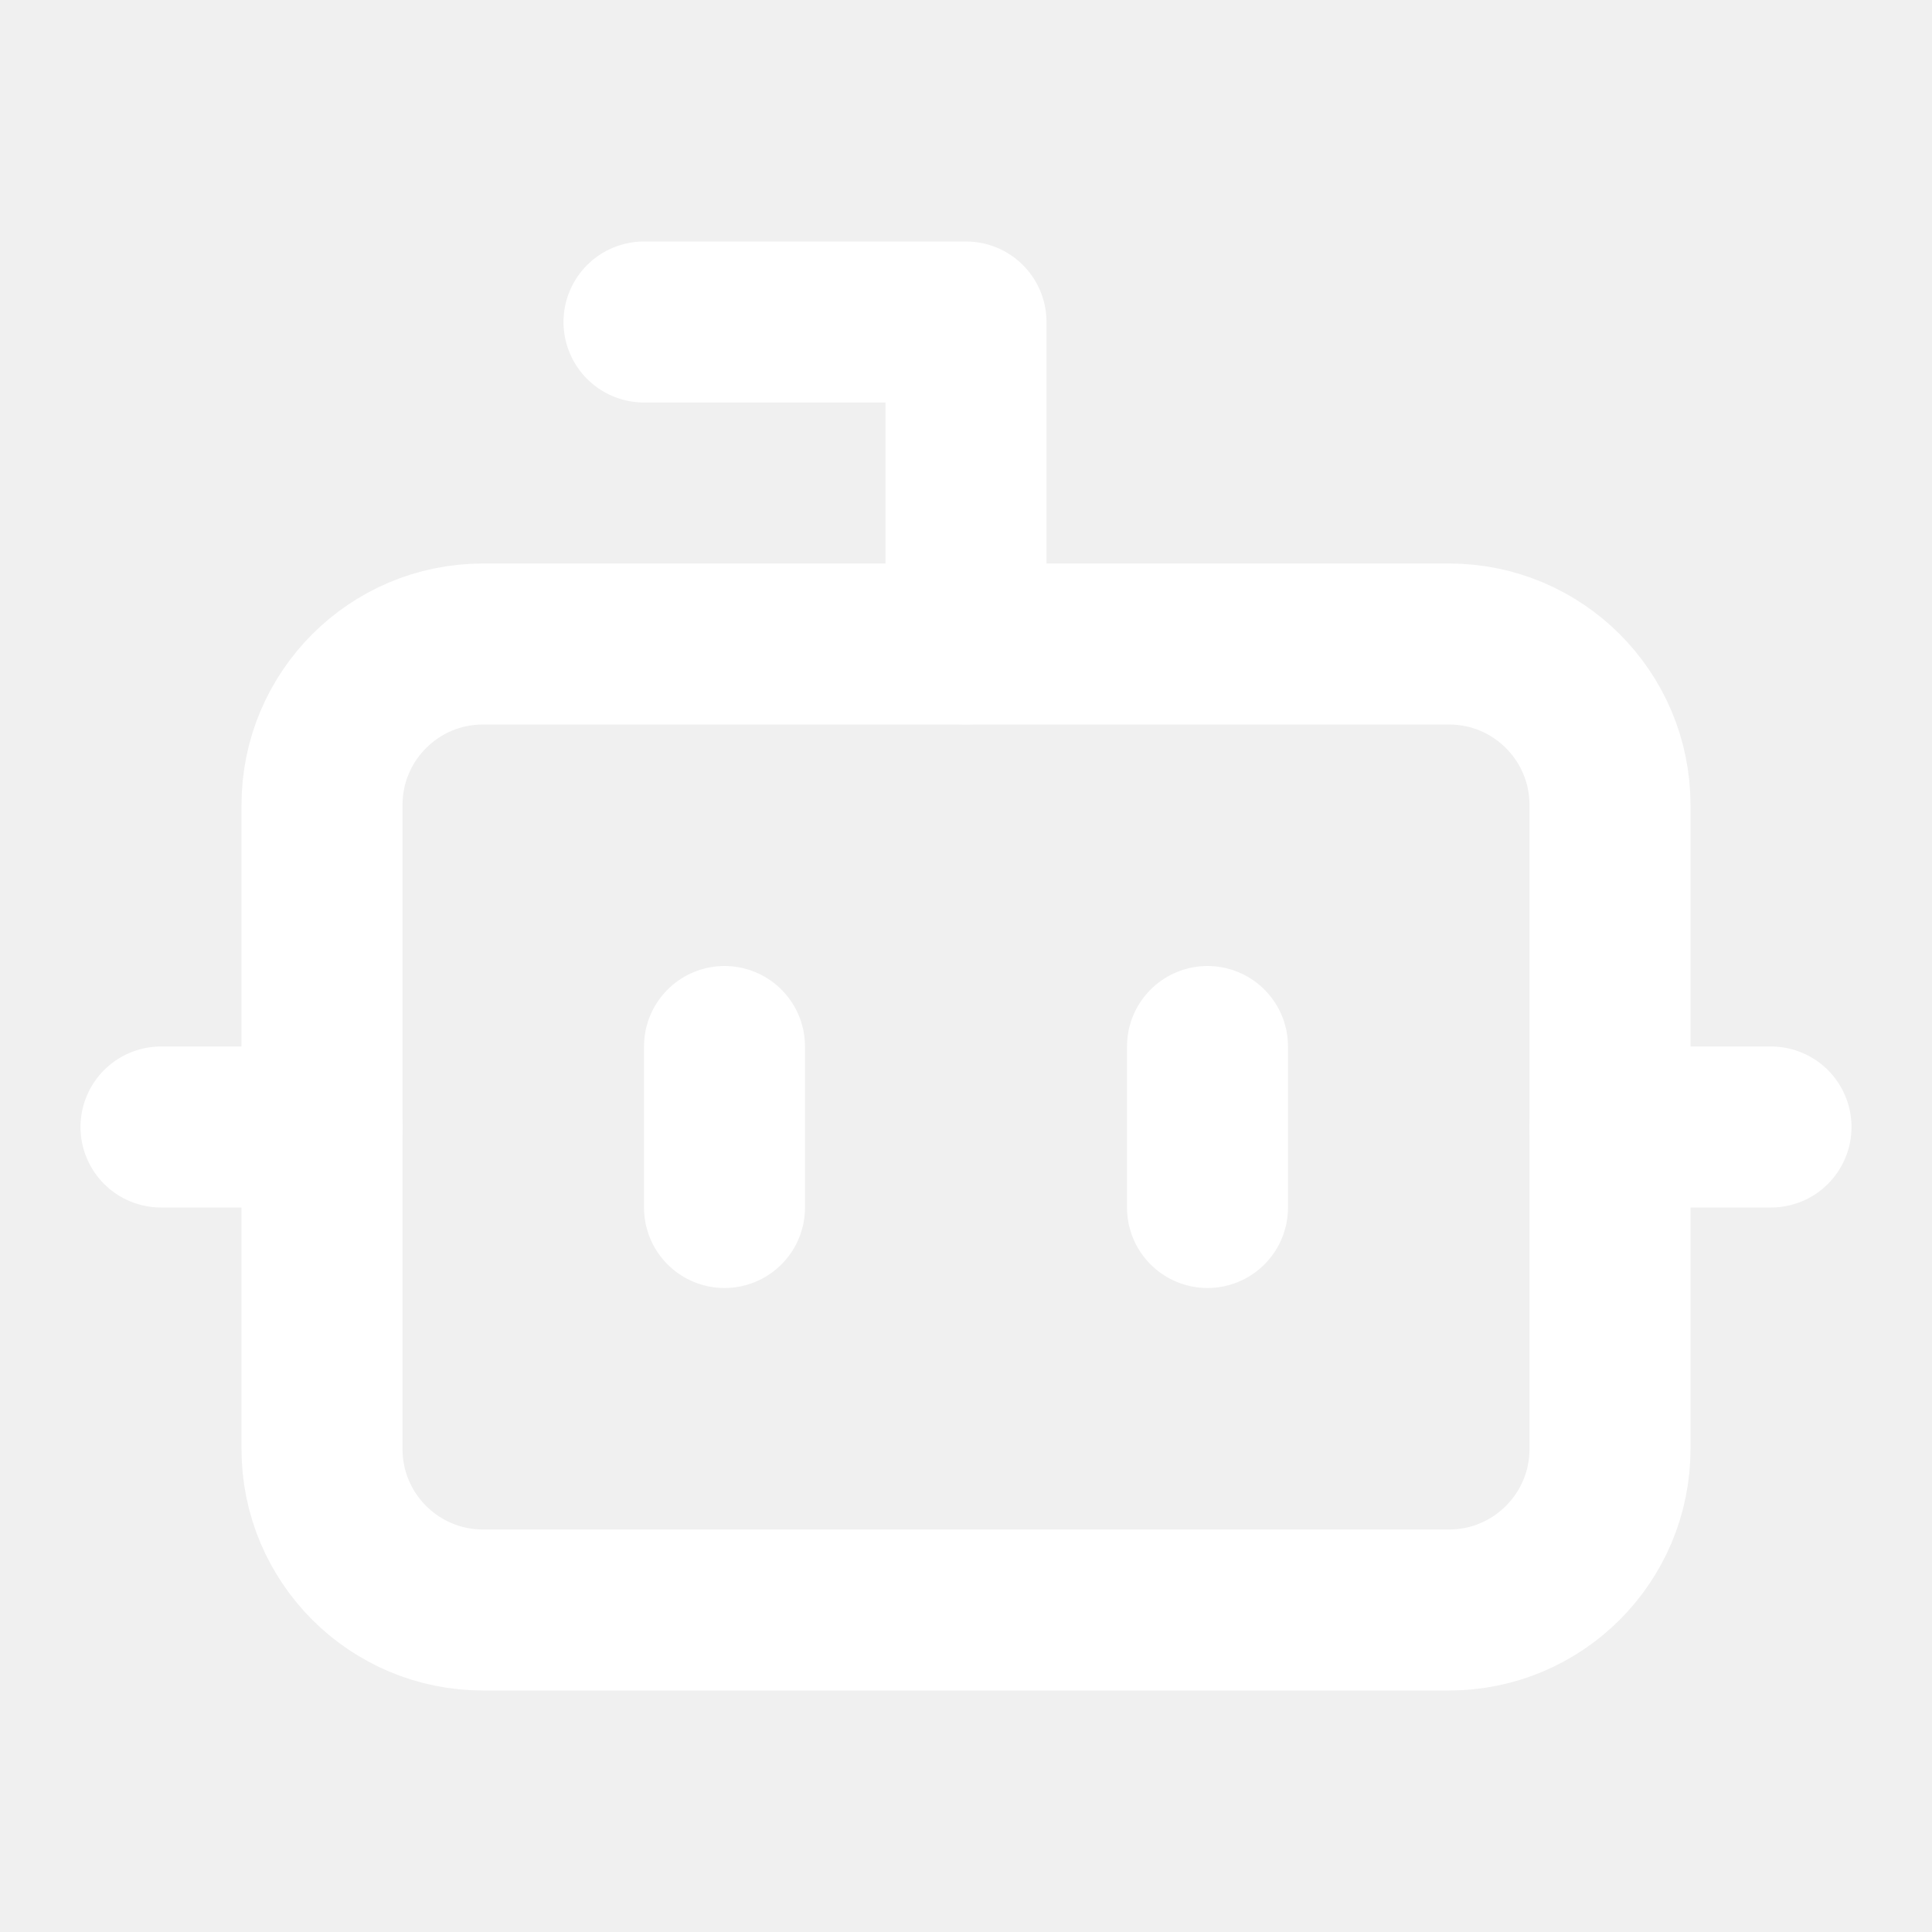
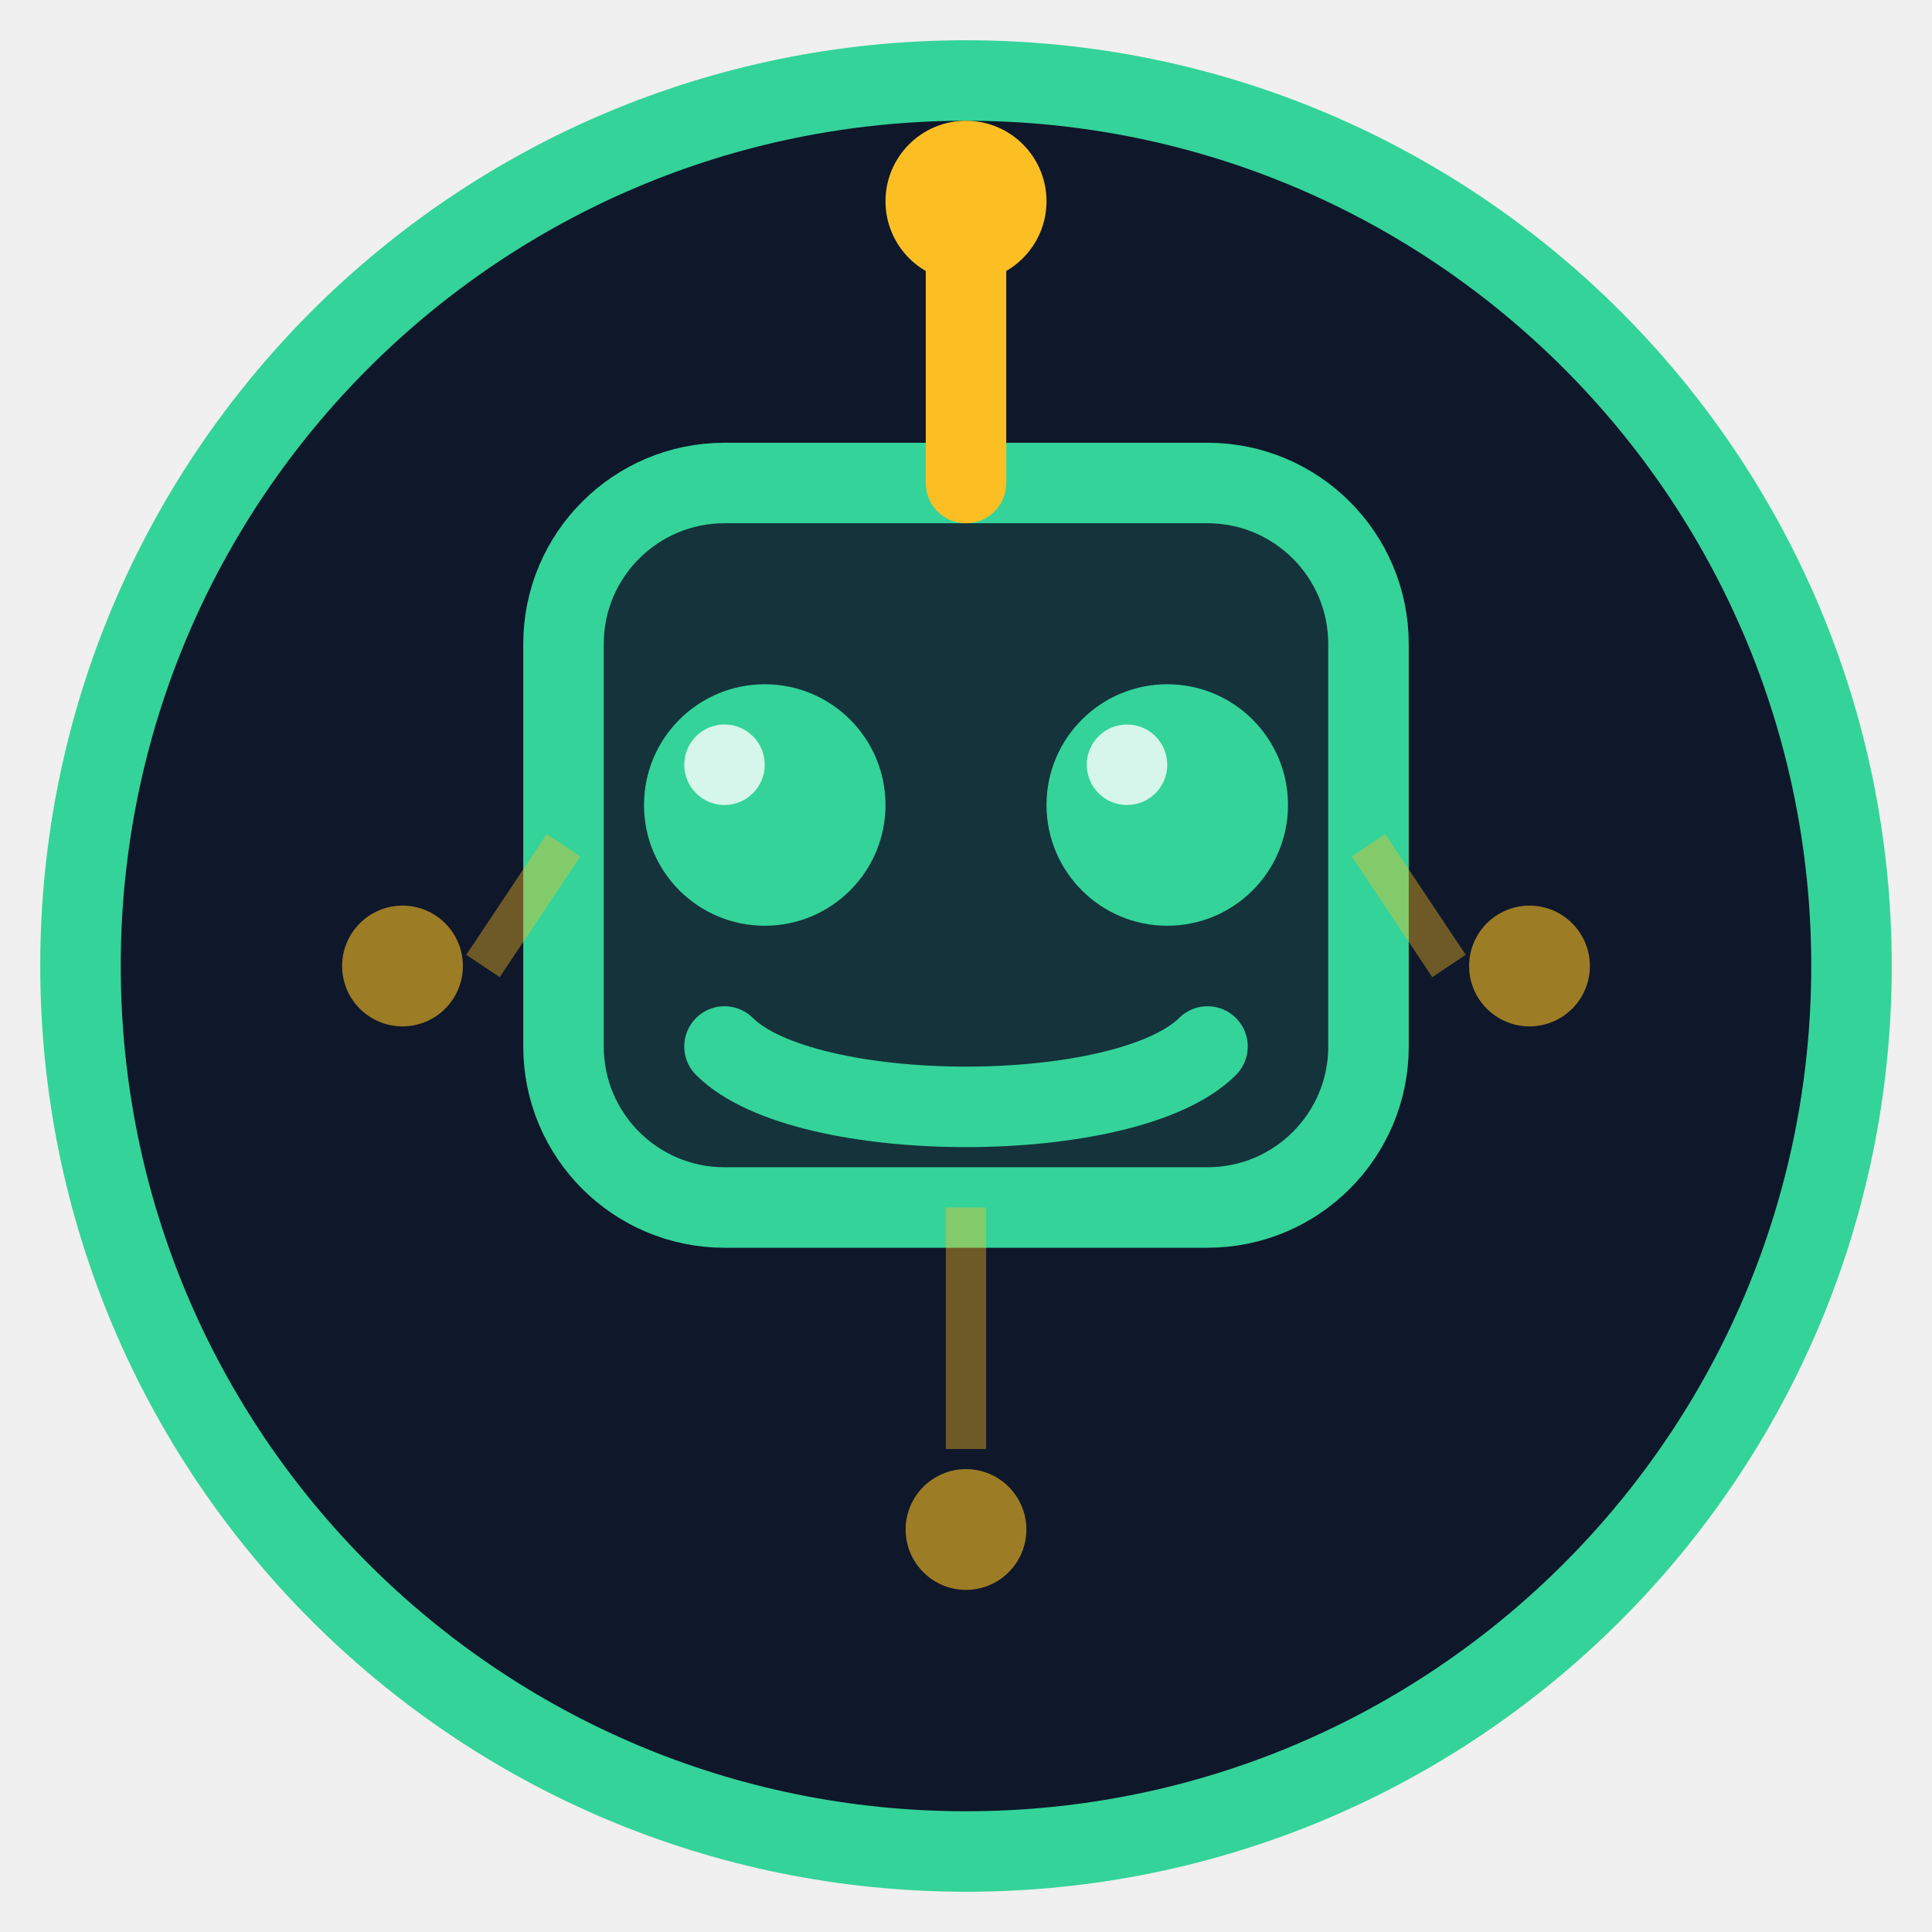
- <svg xmlns="http://www.w3.org/2000/svg" width="24" height="24" viewBox="0 0 24 24" fill="none" stroke="white" stroke-width="2" stroke-linecap="round" stroke-linejoin="round" class="lucide lucide-bot">
-   <path d="M12 8V4H8" />
-   <rect width="16" height="12" x="4" y="8" rx="2" />
-   <path d="M2 14h2" />
-   <path d="M20 14h2" />
-   <path d="M15 13v2" />
-   <path d="M9 13v2" />
+ <svg xmlns="http://www.w3.org/2000/svg" width="48" height="48" viewBox="0 0 48 48" fill="none">
+   <circle cx="24" cy="24" r="22" fill="#0f172a" stroke="#34d399" stroke-width="2" />
+   <rect x="14" y="12" width="20" height="18" rx="4" fill="#34d399" fill-opacity="0.15" stroke="#34d399" stroke-width="2" />
+   <circle cx="19" cy="20" r="3" fill="#34d399" />
+   <circle cx="29" cy="20" r="3" fill="#34d399" />
+   <circle cx="18" cy="19" r="1" fill="white" fill-opacity="0.8" />
+   <circle cx="28" cy="19" r="1" fill="white" fill-opacity="0.8" />
+   <path d="M18 26 C20 28, 28 28, 30 26" stroke="#34d399" stroke-width="2" stroke-linecap="round" fill="none" />
+   <line x1="24" y1="12" x2="24" y2="6" stroke="#fbbf24" stroke-width="2" stroke-linecap="round" />
+   <circle cx="24" cy="5" r="2" fill="#fbbf24" />
+   <circle cx="10" cy="24" r="1.5" fill="#fbbf24" fill-opacity="0.6" />
+   <circle cx="38" cy="24" r="1.5" fill="#fbbf24" fill-opacity="0.6" />
+   <circle cx="24" cy="38" r="1.5" fill="#fbbf24" fill-opacity="0.6" />
+   <line x1="12" y1="24" x2="14" y2="21" stroke="#fbbf24" stroke-width="1" stroke-opacity="0.4" />
+   <line x1="36" y1="24" x2="34" y2="21" stroke="#fbbf24" stroke-width="1" stroke-opacity="0.4" />
+   <line x1="24" y1="36" x2="24" y2="30" stroke="#fbbf24" stroke-width="1" stroke-opacity="0.4" />
</svg>
